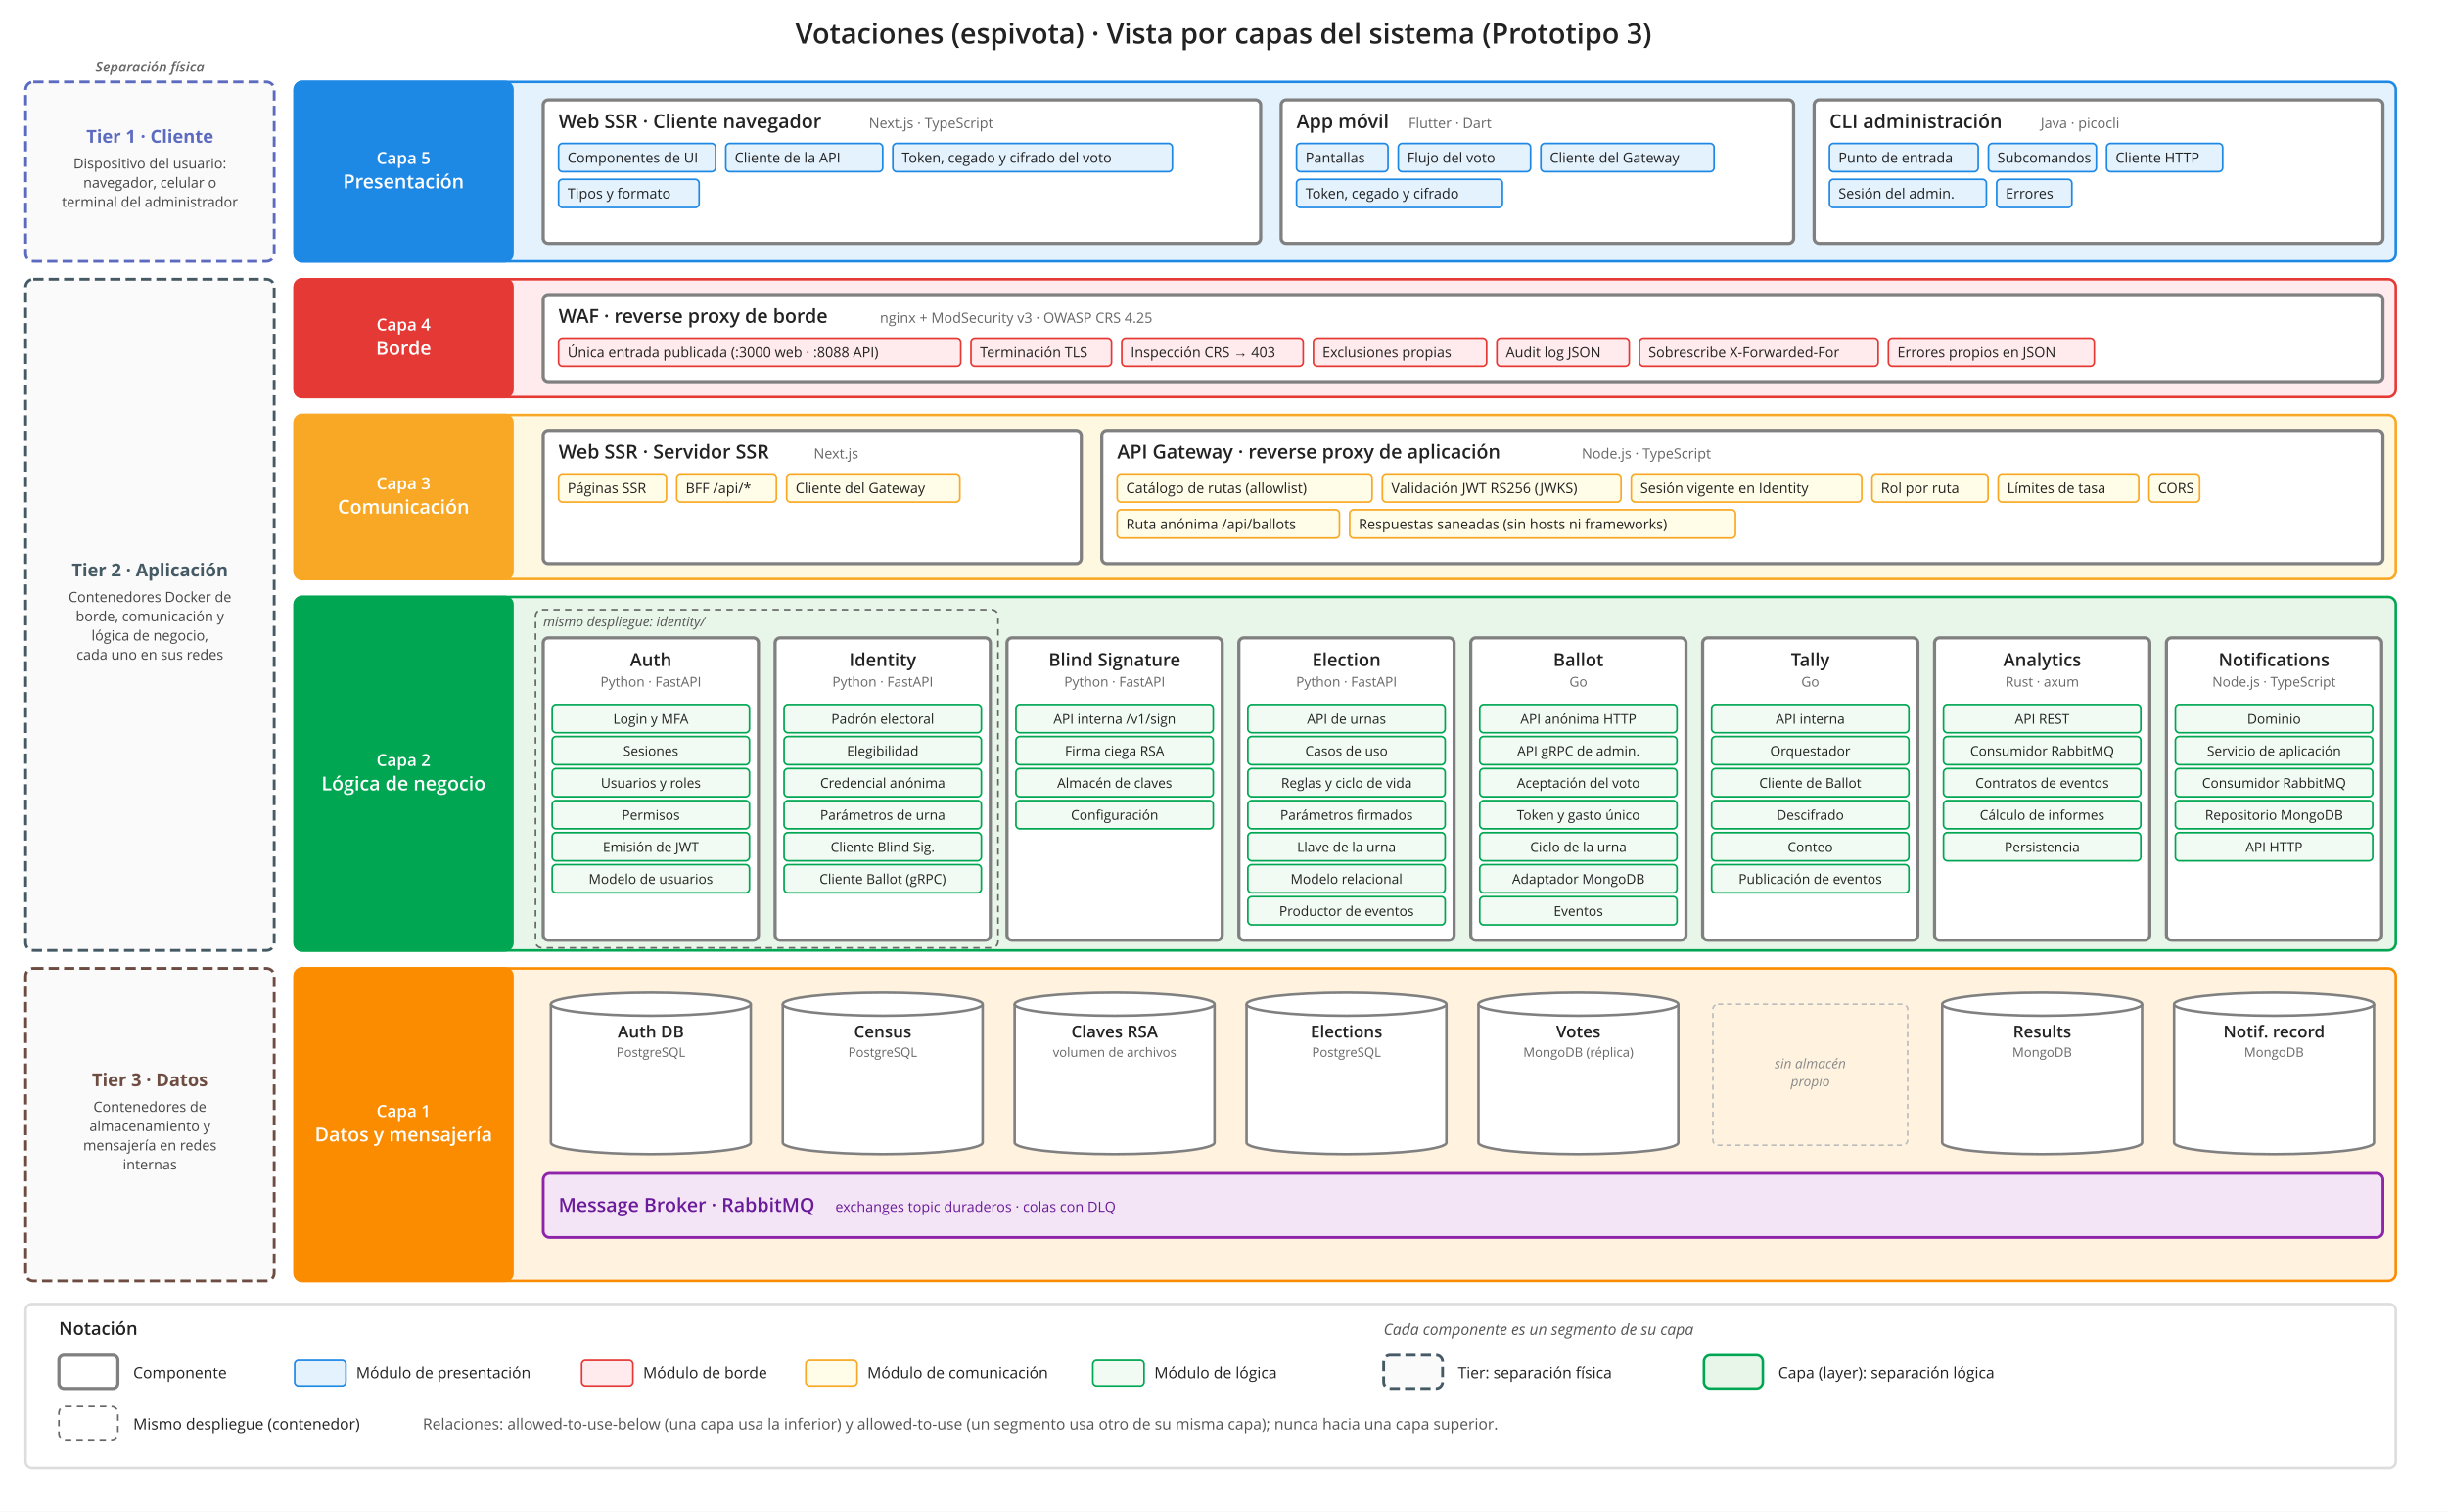
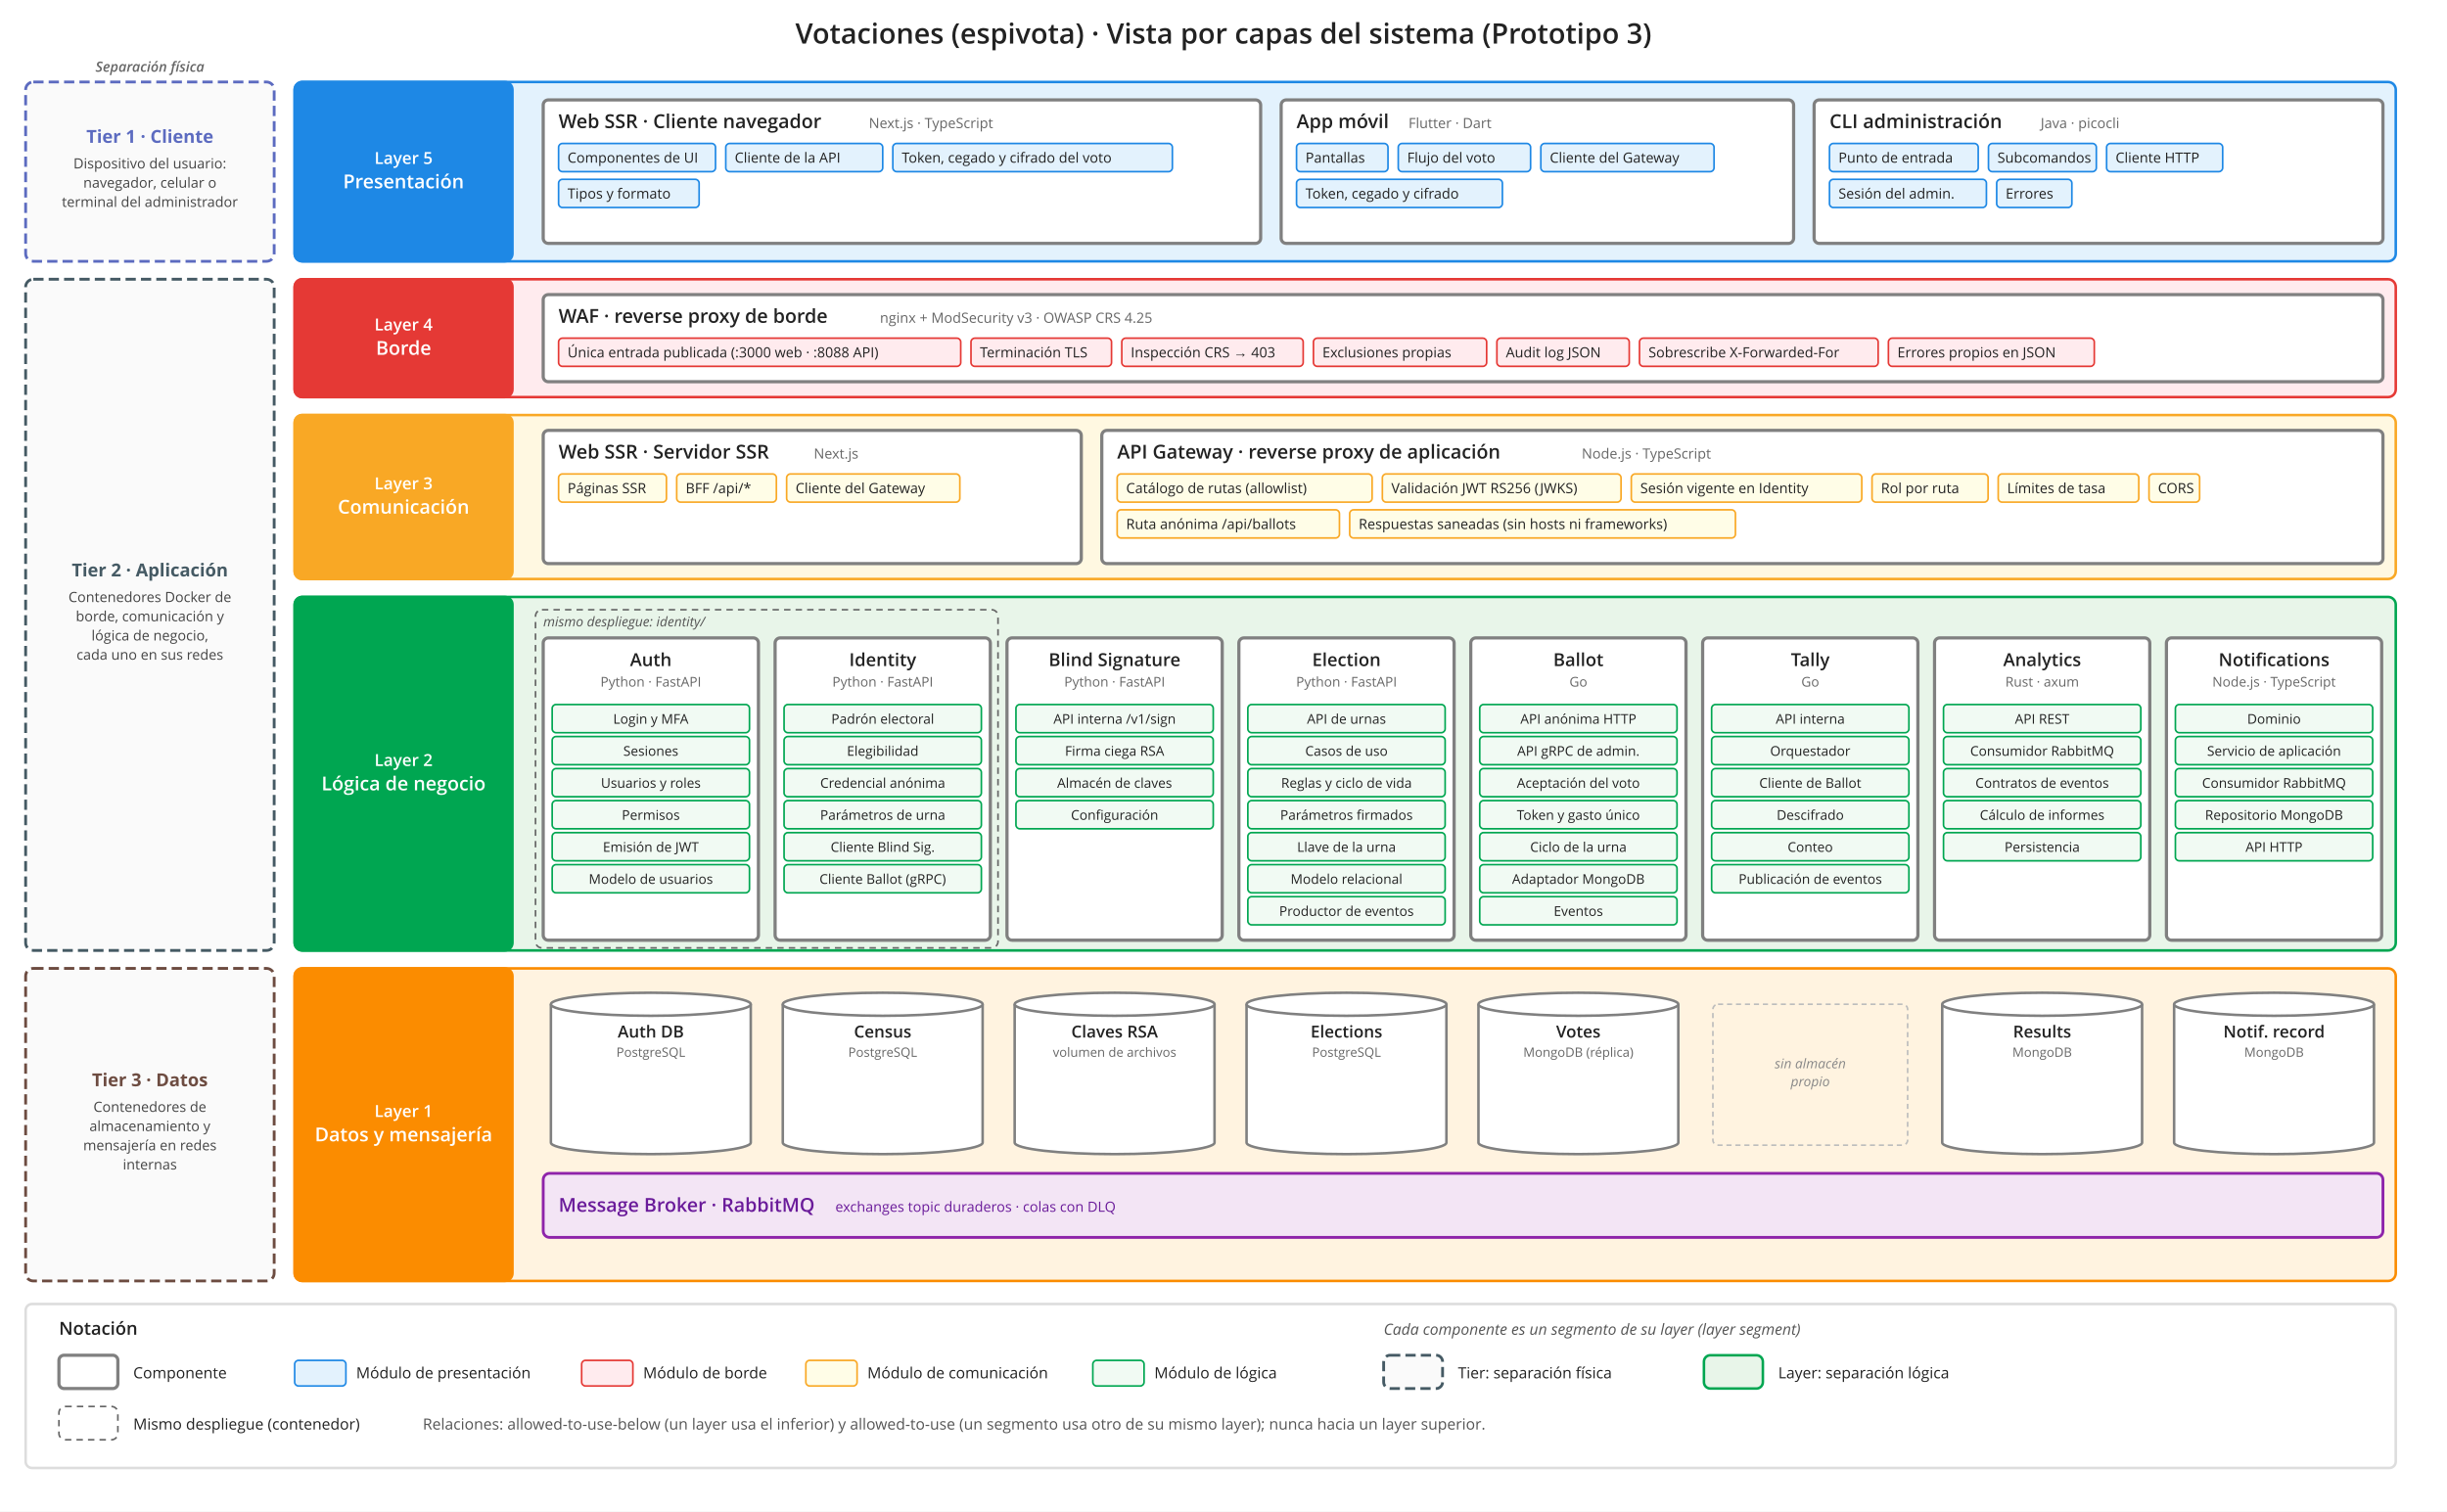
<svg xmlns="http://www.w3.org/2000/svg" viewBox="0 0 1910 1180" width="100%" font-family="'Open Sans','Segoe UI',Arial,sans-serif">
  <rect width="1910" height="1180" fill="#fff" />
  <text x="955.0" y="34.0" font-size="22" font-weight="600" text-anchor="middle" fill="#222">Votaciones (espivota) · Vista por capas del sistema (Prototipo 3)</text>
  <g transform="translate(200,0)">
    <rect x="30.0" y="64.0" width="1640.0" height="140.0" rx="6" fill="#E3F2FD" stroke="#1E88E5" stroke-width="2" />
    <rect x="30.0" y="64.0" width="170.0" height="140.0" rx="6" fill="#1E88E5" stroke="#1E88E5" stroke-width="2" />
-     <text x="115.0" y="128.0" font-size="13" font-weight="600" text-anchor="middle" fill="#fff">Capa 5</text>
+     <text x="115.0" y="128.0" font-size="13" font-weight="600" text-anchor="middle" fill="#fff">Layer 5</text>
    <text x="115.0" y="147.0" font-size="15" font-weight="600" text-anchor="middle" fill="#fff">Presentación</text>
    <rect x="224.0" y="78.0" width="560.0" height="112.0" rx="4" fill="#fff" stroke="#808080" stroke-width="2.5" />
    <text x="236.0" y="100.0" font-size="15" font-weight="600" text-anchor="start" fill="#222">Web SSR · Cliente navegador</text>
    <text x="478.2" y="100.0" font-size="11" font-weight="normal" text-anchor="start" fill="#666">Next.js · TypeScript</text>
    <rect x="236.0" y="112.0" width="122.5" height="22.0" rx="3" fill="#E3F2FD" stroke="#1E88E5" stroke-width="1.3" />
    <text x="243.0" y="127.0" font-size="11" font-weight="normal" text-anchor="start" fill="#222">Componentes de UI</text>
    <rect x="366.5" y="112.0" width="122.5" height="22.0" rx="3" fill="#E3F2FD" stroke="#1E88E5" stroke-width="1.3" />
    <text x="373.5" y="127.0" font-size="11" font-weight="normal" text-anchor="start" fill="#222">Cliente de la API</text>
    <rect x="496.9" y="112.0" width="218.2" height="22.0" rx="3" fill="#E3F2FD" stroke="#1E88E5" stroke-width="1.3" />
    <text x="503.9" y="127.0" font-size="11" font-weight="normal" text-anchor="start" fill="#222">Token, cegado y cifrado del voto</text>
    <rect x="236.0" y="140.0" width="109.7" height="22.0" rx="3" fill="#E3F2FD" stroke="#1E88E5" stroke-width="1.3" />
    <text x="243.0" y="155.0" font-size="11" font-weight="normal" text-anchor="start" fill="#222">Tipos y formato</text>
    <rect x="800.0" y="78.0" width="400.0" height="112.0" rx="4" fill="#fff" stroke="#808080" stroke-width="2.5" />
    <text x="812.0" y="100.0" font-size="15" font-weight="600" text-anchor="start" fill="#222">App móvil</text>
    <text x="899.4" y="100.0" font-size="11" font-weight="normal" text-anchor="start" fill="#666">Flutter · Dart</text>
    <rect x="812.0" y="112.0" width="71.4" height="22.0" rx="3" fill="#E3F2FD" stroke="#1E88E5" stroke-width="1.3" />
    <text x="819.0" y="127.0" font-size="11" font-weight="normal" text-anchor="start" fill="#222">Pantallas</text>
    <rect x="891.4" y="112.0" width="103.3" height="22.0" rx="3" fill="#E3F2FD" stroke="#1E88E5" stroke-width="1.3" />
    <text x="898.4" y="127.0" font-size="11" font-weight="normal" text-anchor="start" fill="#222">Flujo del voto</text>
    <rect x="1002.7" y="112.0" width="135.2" height="22.0" rx="3" fill="#E3F2FD" stroke="#1E88E5" stroke-width="1.3" />
    <text x="1009.7" y="127.0" font-size="11" font-weight="normal" text-anchor="start" fill="#222">Cliente del Gateway</text>
    <rect x="812.0" y="140.0" width="160.7" height="22.0" rx="3" fill="#E3F2FD" stroke="#1E88E5" stroke-width="1.3" />
    <text x="819.0" y="155.0" font-size="11" font-weight="normal" text-anchor="start" fill="#222">Token, cegado y cifrado</text>
    <rect x="1216.0" y="78.0" width="444.0" height="112.0" rx="4" fill="#fff" stroke="#808080" stroke-width="2.5" />
    <text x="1228.0" y="100.0" font-size="15" font-weight="600" text-anchor="start" fill="#222">CLI administración</text>
    <text x="1392.8" y="100.0" font-size="11" font-weight="normal" text-anchor="start" fill="#666">Java · picocli</text>
    <rect x="1228.0" y="112.0" width="116.1" height="22.0" rx="3" fill="#E3F2FD" stroke="#1E88E5" stroke-width="1.3" />
    <text x="1235.0" y="127.0" font-size="11" font-weight="normal" text-anchor="start" fill="#222">Punto de entrada</text>
    <rect x="1352.1" y="112.0" width="84.2" height="22.0" rx="3" fill="#E3F2FD" stroke="#1E88E5" stroke-width="1.3" />
    <text x="1359.1" y="127.0" font-size="11" font-weight="normal" text-anchor="start" fill="#222">Subcomandos</text>
    <rect x="1444.3" y="112.0" width="90.6" height="22.0" rx="3" fill="#E3F2FD" stroke="#1E88E5" stroke-width="1.3" />
    <text x="1451.3" y="127.0" font-size="11" font-weight="normal" text-anchor="start" fill="#222">Cliente HTTP</text>
    <rect x="1228.0" y="140.0" width="122.5" height="22.0" rx="3" fill="#E3F2FD" stroke="#1E88E5" stroke-width="1.3" />
    <text x="1235.0" y="155.0" font-size="11" font-weight="normal" text-anchor="start" fill="#222">Sesión del admin.</text>
    <rect x="1358.5" y="140.0" width="58.7" height="22.0" rx="3" fill="#E3F2FD" stroke="#1E88E5" stroke-width="1.3" />
    <text x="1365.5" y="155.0" font-size="11" font-weight="normal" text-anchor="start" fill="#222">Errores</text>
    <rect x="30.0" y="218.0" width="1640.0" height="92.0" rx="6" fill="#FFEBEE" stroke="#E53935" stroke-width="2" />
    <rect x="30.0" y="218.0" width="170.0" height="92.0" rx="6" fill="#E53935" stroke="#E53935" stroke-width="2" />
-     <text x="115.0" y="258.0" font-size="13" font-weight="600" text-anchor="middle" fill="#fff">Capa 4</text>
+     <text x="115.0" y="258.0" font-size="13" font-weight="600" text-anchor="middle" fill="#fff">Layer 4</text>
    <text x="115.0" y="277.0" font-size="15" font-weight="600" text-anchor="middle" fill="#fff">Borde</text>
    <rect x="224.0" y="230.0" width="1436.0" height="68.0" rx="4" fill="#fff" stroke="#808080" stroke-width="2.5" />
    <text x="236.0" y="252.0" font-size="15" font-weight="600" text-anchor="start" fill="#222">WAF · reverse proxy de borde</text>
    <text x="486.8" y="252.0" font-size="11" font-weight="normal" text-anchor="start" fill="#666">nginx + ModSecurity v3 · OWASP CRS 4.25</text>
    <rect x="236.0" y="264.0" width="313.9" height="22.0" rx="3" fill="#FFEBEE" stroke="#E53935" stroke-width="1.3" />
    <text x="243.0" y="279.0" font-size="11" font-weight="normal" text-anchor="start" fill="#222">Única entrada publicada (:3000 web · :8088 API)</text>
    <rect x="557.9" y="264.0" width="109.7" height="22.0" rx="3" fill="#FFEBEE" stroke="#E53935" stroke-width="1.3" />
    <text x="564.9" y="279.0" font-size="11" font-weight="normal" text-anchor="start" fill="#222">Terminación TLS</text>
    <rect x="675.6" y="264.0" width="141.6" height="22.0" rx="3" fill="#FFEBEE" stroke="#E53935" stroke-width="1.3" />
    <text x="682.6" y="279.0" font-size="11" font-weight="normal" text-anchor="start" fill="#222">Inspección CRS → 403</text>
    <rect x="825.2" y="264.0" width="135.2" height="22.0" rx="3" fill="#FFEBEE" stroke="#E53935" stroke-width="1.3" />
    <text x="832.2" y="279.0" font-size="11" font-weight="normal" text-anchor="start" fill="#222">Exclusiones propias</text>
    <rect x="968.4" y="264.0" width="103.3" height="22.0" rx="3" fill="#FFEBEE" stroke="#E53935" stroke-width="1.3" />
    <text x="975.4" y="279.0" font-size="11" font-weight="normal" text-anchor="start" fill="#222">Audit log JSON</text>
    <rect x="1079.7" y="264.0" width="186.3" height="22.0" rx="3" fill="#FFEBEE" stroke="#E53935" stroke-width="1.3" />
    <text x="1086.7" y="279.0" font-size="11" font-weight="normal" text-anchor="start" fill="#222">Sobrescribe X-Forwarded-For</text>
    <rect x="1274.0" y="264.0" width="160.7" height="22.0" rx="3" fill="#FFEBEE" stroke="#E53935" stroke-width="1.3" />
    <text x="1281.0" y="279.0" font-size="11" font-weight="normal" text-anchor="start" fill="#222">Errores propios en JSON</text>
    <rect x="30.0" y="324.0" width="1640.0" height="128.0" rx="6" fill="#FFF8E1" stroke="#F9A825" stroke-width="2" />
    <rect x="30.0" y="324.0" width="170.0" height="128.0" rx="6" fill="#F9A825" stroke="#F9A825" stroke-width="2" />
-     <text x="115.0" y="382.0" font-size="13" font-weight="600" text-anchor="middle" fill="#fff">Capa 3</text>
+     <text x="115.0" y="382.0" font-size="13" font-weight="600" text-anchor="middle" fill="#fff">Layer 3</text>
    <text x="115.0" y="401.0" font-size="15" font-weight="600" text-anchor="middle" fill="#fff">Comunicación</text>
    <rect x="224.0" y="336.0" width="420.0" height="104.0" rx="4" fill="#fff" stroke="#808080" stroke-width="2.5" />
    <text x="236.0" y="358.0" font-size="15" font-weight="600" text-anchor="start" fill="#222">Web SSR · Servidor SSR</text>
    <text x="435.2" y="358.0" font-size="11" font-weight="normal" text-anchor="start" fill="#666">Next.js</text>
    <rect x="236.0" y="370.0" width="84.2" height="22.0" rx="3" fill="#FFFDE7" stroke="#F9A825" stroke-width="1.3" />
    <text x="243.0" y="385.0" font-size="11" font-weight="normal" text-anchor="start" fill="#222">Páginas SSR</text>
    <rect x="328.2" y="370.0" width="77.8" height="22.0" rx="3" fill="#FFFDE7" stroke="#F9A825" stroke-width="1.3" />
    <text x="335.2" y="385.0" font-size="11" font-weight="normal" text-anchor="start" fill="#222">BFF /api/*</text>
    <rect x="414.0" y="370.0" width="135.2" height="22.0" rx="3" fill="#FFFDE7" stroke="#F9A825" stroke-width="1.3" />
    <text x="421.0" y="385.0" font-size="11" font-weight="normal" text-anchor="start" fill="#222">Cliente del Gateway</text>
    <rect x="660.0" y="336.0" width="1000.0" height="104.0" rx="4" fill="#fff" stroke="#808080" stroke-width="2.5" />
    <text x="672.0" y="358.0" font-size="15" font-weight="600" text-anchor="start" fill="#222">API Gateway · reverse proxy de aplicación</text>
    <text x="1034.6" y="358.0" font-size="11" font-weight="normal" text-anchor="start" fill="#666">Node.js · TypeScript</text>
    <rect x="672.0" y="370.0" width="199.0" height="22.0" rx="3" fill="#FFFDE7" stroke="#F9A825" stroke-width="1.3" />
    <text x="679.0" y="385.0" font-size="11" font-weight="normal" text-anchor="start" fill="#222">Catálogo de rutas (allowlist)</text>
    <rect x="879.0" y="370.0" width="186.3" height="22.0" rx="3" fill="#FFFDE7" stroke="#F9A825" stroke-width="1.3" />
    <text x="886.0" y="385.0" font-size="11" font-weight="normal" text-anchor="start" fill="#222">Validación JWT RS256 (JWKS)</text>
    <rect x="1073.3" y="370.0" width="179.9" height="22.0" rx="3" fill="#FFFDE7" stroke="#F9A825" stroke-width="1.3" />
    <text x="1080.3" y="385.0" font-size="11" font-weight="normal" text-anchor="start" fill="#222">Sesión vigente en Identity</text>
    <rect x="1261.2" y="370.0" width="90.6" height="22.0" rx="3" fill="#FFFDE7" stroke="#F9A825" stroke-width="1.3" />
    <text x="1268.2" y="385.0" font-size="11" font-weight="normal" text-anchor="start" fill="#222">Rol por ruta</text>
    <rect x="1359.7" y="370.0" width="109.7" height="22.0" rx="3" fill="#FFFDE7" stroke="#F9A825" stroke-width="1.3" />
    <text x="1366.7" y="385.0" font-size="11" font-weight="normal" text-anchor="start" fill="#222">Límites de tasa</text>
    <rect x="1477.4" y="370.0" width="39.5" height="22.0" rx="3" fill="#FFFDE7" stroke="#F9A825" stroke-width="1.3" />
    <text x="1484.4" y="385.0" font-size="11" font-weight="normal" text-anchor="start" fill="#222">CORS</text>
    <rect x="672.0" y="398.0" width="173.5" height="22.0" rx="3" fill="#FFFDE7" stroke="#F9A825" stroke-width="1.3" />
    <text x="679.0" y="413.0" font-size="11" font-weight="normal" text-anchor="start" fill="#222">Ruta anónima /api/ballots</text>
    <rect x="853.5" y="398.0" width="301.1" height="22.0" rx="3" fill="#FFFDE7" stroke="#F9A825" stroke-width="1.3" />
    <text x="860.5" y="413.0" font-size="11" font-weight="normal" text-anchor="start" fill="#222">Respuestas saneadas (sin hosts ni frameworks)</text>
    <rect x="30.0" y="466.0" width="1640.0" height="276.0" rx="6" fill="#E8F5E9" stroke="#00A651" stroke-width="2" />
    <rect x="30.0" y="466.0" width="170.0" height="276.0" rx="6" fill="#00A651" stroke="#00A651" stroke-width="2" />
-     <text x="115.0" y="598.0" font-size="13" font-weight="600" text-anchor="middle" fill="#fff">Capa 2</text>
+     <text x="115.0" y="598.0" font-size="13" font-weight="600" text-anchor="middle" fill="#fff">Layer 2</text>
    <text x="115.0" y="617.0" font-size="15" font-weight="600" text-anchor="middle" fill="#fff">Lógica de negocio</text>
    <rect x="224.0" y="498.0" width="168.0" height="236.0" rx="4" fill="#fff" stroke="#808080" stroke-width="2.5" />
    <text x="308.0" y="520.0" font-size="14" font-weight="600" text-anchor="middle" fill="#222">Auth</text>
    <text x="308.0" y="536.0" font-size="10.5" font-weight="normal" text-anchor="middle" fill="#666">Python · FastAPI</text>
    <rect x="231.0" y="550.0" width="154.0" height="22.0" rx="3" fill="#F1FAF3" stroke="#00A651" stroke-width="1.3" />
    <text x="308.0" y="565.0" font-size="10.5" font-weight="normal" text-anchor="middle" fill="#222">Login y MFA</text>
    <rect x="231.0" y="575.0" width="154.0" height="22.0" rx="3" fill="#F1FAF3" stroke="#00A651" stroke-width="1.3" />
    <text x="308.0" y="590.0" font-size="10.5" font-weight="normal" text-anchor="middle" fill="#222">Sesiones</text>
    <rect x="231.0" y="600.0" width="154.0" height="22.0" rx="3" fill="#F1FAF3" stroke="#00A651" stroke-width="1.3" />
    <text x="308.0" y="615.0" font-size="10.5" font-weight="normal" text-anchor="middle" fill="#222">Usuarios y roles</text>
    <rect x="231.0" y="625.0" width="154.0" height="22.0" rx="3" fill="#F1FAF3" stroke="#00A651" stroke-width="1.3" />
    <text x="308.0" y="640.0" font-size="10.5" font-weight="normal" text-anchor="middle" fill="#222">Permisos</text>
    <rect x="231.0" y="650.0" width="154.0" height="22.0" rx="3" fill="#F1FAF3" stroke="#00A651" stroke-width="1.3" />
    <text x="308.0" y="665.0" font-size="10.5" font-weight="normal" text-anchor="middle" fill="#222">Emisión de JWT</text>
    <rect x="231.0" y="675.0" width="154.0" height="22.0" rx="3" fill="#F1FAF3" stroke="#00A651" stroke-width="1.3" />
    <text x="308.0" y="690.0" font-size="10.5" font-weight="normal" text-anchor="middle" fill="#222">Modelo de usuarios</text>
    <rect x="405.0" y="498.0" width="168.0" height="236.0" rx="4" fill="#fff" stroke="#808080" stroke-width="2.5" />
    <text x="489.0" y="520.0" font-size="14" font-weight="600" text-anchor="middle" fill="#222">Identity</text>
    <text x="489.0" y="536.0" font-size="10.5" font-weight="normal" text-anchor="middle" fill="#666">Python · FastAPI</text>
    <rect x="412.0" y="550.0" width="154.0" height="22.0" rx="3" fill="#F1FAF3" stroke="#00A651" stroke-width="1.3" />
    <text x="489.0" y="565.0" font-size="10.5" font-weight="normal" text-anchor="middle" fill="#222">Padrón electoral</text>
    <rect x="412.0" y="575.0" width="154.0" height="22.0" rx="3" fill="#F1FAF3" stroke="#00A651" stroke-width="1.3" />
    <text x="489.0" y="590.0" font-size="10.5" font-weight="normal" text-anchor="middle" fill="#222">Elegibilidad</text>
    <rect x="412.0" y="600.0" width="154.0" height="22.0" rx="3" fill="#F1FAF3" stroke="#00A651" stroke-width="1.3" />
    <text x="489.0" y="615.0" font-size="10.5" font-weight="normal" text-anchor="middle" fill="#222">Credencial anónima</text>
    <rect x="412.0" y="625.0" width="154.0" height="22.0" rx="3" fill="#F1FAF3" stroke="#00A651" stroke-width="1.3" />
    <text x="489.0" y="640.0" font-size="10.5" font-weight="normal" text-anchor="middle" fill="#222">Parámetros de urna</text>
    <rect x="412.0" y="650.0" width="154.0" height="22.0" rx="3" fill="#F1FAF3" stroke="#00A651" stroke-width="1.3" />
    <text x="489.0" y="665.0" font-size="10.5" font-weight="normal" text-anchor="middle" fill="#222">Cliente Blind Sig.</text>
    <rect x="412.0" y="675.0" width="154.0" height="22.0" rx="3" fill="#F1FAF3" stroke="#00A651" stroke-width="1.3" />
    <text x="489.0" y="690.0" font-size="10.5" font-weight="normal" text-anchor="middle" fill="#222">Cliente Ballot (gRPC)</text>
    <rect x="586.0" y="498.0" width="168.0" height="236.0" rx="4" fill="#fff" stroke="#808080" stroke-width="2.5" />
    <text x="670.0" y="520.0" font-size="14" font-weight="600" text-anchor="middle" fill="#222">Blind Signature</text>
    <text x="670.0" y="536.0" font-size="10.5" font-weight="normal" text-anchor="middle" fill="#666">Python · FastAPI</text>
    <rect x="593.0" y="550.0" width="154.0" height="22.0" rx="3" fill="#F1FAF3" stroke="#00A651" stroke-width="1.3" />
    <text x="670.0" y="565.0" font-size="10.5" font-weight="normal" text-anchor="middle" fill="#222">API interna /v1/sign</text>
    <rect x="593.0" y="575.0" width="154.0" height="22.0" rx="3" fill="#F1FAF3" stroke="#00A651" stroke-width="1.3" />
    <text x="670.0" y="590.0" font-size="10.5" font-weight="normal" text-anchor="middle" fill="#222">Firma ciega RSA</text>
    <rect x="593.0" y="600.0" width="154.0" height="22.0" rx="3" fill="#F1FAF3" stroke="#00A651" stroke-width="1.3" />
    <text x="670.0" y="615.0" font-size="10.5" font-weight="normal" text-anchor="middle" fill="#222">Almacén de claves</text>
    <rect x="593.0" y="625.0" width="154.0" height="22.0" rx="3" fill="#F1FAF3" stroke="#00A651" stroke-width="1.3" />
    <text x="670.0" y="640.0" font-size="10.5" font-weight="normal" text-anchor="middle" fill="#222">Configuración</text>
    <rect x="767.0" y="498.0" width="168.0" height="236.0" rx="4" fill="#fff" stroke="#808080" stroke-width="2.5" />
    <text x="851.0" y="520.0" font-size="14" font-weight="600" text-anchor="middle" fill="#222">Election</text>
    <text x="851.0" y="536.0" font-size="10.5" font-weight="normal" text-anchor="middle" fill="#666">Python · FastAPI</text>
    <rect x="774.0" y="550.0" width="154.0" height="22.0" rx="3" fill="#F1FAF3" stroke="#00A651" stroke-width="1.3" />
    <text x="851.0" y="565.0" font-size="10.5" font-weight="normal" text-anchor="middle" fill="#222">API de urnas</text>
    <rect x="774.0" y="575.0" width="154.0" height="22.0" rx="3" fill="#F1FAF3" stroke="#00A651" stroke-width="1.3" />
    <text x="851.0" y="590.0" font-size="10.5" font-weight="normal" text-anchor="middle" fill="#222">Casos de uso</text>
    <rect x="774.0" y="600.0" width="154.0" height="22.0" rx="3" fill="#F1FAF3" stroke="#00A651" stroke-width="1.3" />
    <text x="851.0" y="615.0" font-size="10.5" font-weight="normal" text-anchor="middle" fill="#222">Reglas y ciclo de vida</text>
    <rect x="774.0" y="625.0" width="154.0" height="22.0" rx="3" fill="#F1FAF3" stroke="#00A651" stroke-width="1.3" />
    <text x="851.0" y="640.0" font-size="10.5" font-weight="normal" text-anchor="middle" fill="#222">Parámetros firmados</text>
    <rect x="774.0" y="650.0" width="154.0" height="22.0" rx="3" fill="#F1FAF3" stroke="#00A651" stroke-width="1.3" />
    <text x="851.0" y="665.0" font-size="10.5" font-weight="normal" text-anchor="middle" fill="#222">Llave de la urna</text>
    <rect x="774.0" y="675.0" width="154.0" height="22.0" rx="3" fill="#F1FAF3" stroke="#00A651" stroke-width="1.3" />
    <text x="851.0" y="690.0" font-size="10.5" font-weight="normal" text-anchor="middle" fill="#222">Modelo relacional</text>
    <rect x="774.0" y="700.0" width="154.0" height="22.0" rx="3" fill="#F1FAF3" stroke="#00A651" stroke-width="1.3" />
    <text x="851.0" y="715.0" font-size="10.5" font-weight="normal" text-anchor="middle" fill="#222">Productor de eventos</text>
    <rect x="948.0" y="498.0" width="168.0" height="236.0" rx="4" fill="#fff" stroke="#808080" stroke-width="2.5" />
    <text x="1032.0" y="520.0" font-size="14" font-weight="600" text-anchor="middle" fill="#222">Ballot</text>
    <text x="1032.0" y="536.0" font-size="10.5" font-weight="normal" text-anchor="middle" fill="#666">Go</text>
    <rect x="955.0" y="550.0" width="154.0" height="22.0" rx="3" fill="#F1FAF3" stroke="#00A651" stroke-width="1.3" />
    <text x="1032.0" y="565.0" font-size="10.5" font-weight="normal" text-anchor="middle" fill="#222">API anónima HTTP</text>
    <rect x="955.0" y="575.0" width="154.0" height="22.0" rx="3" fill="#F1FAF3" stroke="#00A651" stroke-width="1.3" />
    <text x="1032.0" y="590.0" font-size="10.5" font-weight="normal" text-anchor="middle" fill="#222">API gRPC de admin.</text>
    <rect x="955.0" y="600.0" width="154.0" height="22.0" rx="3" fill="#F1FAF3" stroke="#00A651" stroke-width="1.3" />
    <text x="1032.0" y="615.0" font-size="10.5" font-weight="normal" text-anchor="middle" fill="#222">Aceptación del voto</text>
    <rect x="955.0" y="625.0" width="154.0" height="22.0" rx="3" fill="#F1FAF3" stroke="#00A651" stroke-width="1.3" />
    <text x="1032.0" y="640.0" font-size="10.5" font-weight="normal" text-anchor="middle" fill="#222">Token y gasto único</text>
    <rect x="955.0" y="650.0" width="154.0" height="22.0" rx="3" fill="#F1FAF3" stroke="#00A651" stroke-width="1.3" />
    <text x="1032.0" y="665.0" font-size="10.5" font-weight="normal" text-anchor="middle" fill="#222">Ciclo de la urna</text>
    <rect x="955.0" y="675.0" width="154.0" height="22.0" rx="3" fill="#F1FAF3" stroke="#00A651" stroke-width="1.3" />
    <text x="1032.0" y="690.0" font-size="10.5" font-weight="normal" text-anchor="middle" fill="#222">Adaptador MongoDB</text>
    <rect x="955.0" y="700.0" width="154.0" height="22.0" rx="3" fill="#F1FAF3" stroke="#00A651" stroke-width="1.3" />
    <text x="1032.0" y="715.0" font-size="10.5" font-weight="normal" text-anchor="middle" fill="#222">Eventos</text>
    <rect x="1129.0" y="498.0" width="168.0" height="236.0" rx="4" fill="#fff" stroke="#808080" stroke-width="2.5" />
    <text x="1213.0" y="520.0" font-size="14" font-weight="600" text-anchor="middle" fill="#222">Tally</text>
    <text x="1213.0" y="536.0" font-size="10.5" font-weight="normal" text-anchor="middle" fill="#666">Go</text>
    <rect x="1136.0" y="550.0" width="154.0" height="22.0" rx="3" fill="#F1FAF3" stroke="#00A651" stroke-width="1.3" />
    <text x="1213.0" y="565.0" font-size="10.5" font-weight="normal" text-anchor="middle" fill="#222">API interna</text>
    <rect x="1136.0" y="575.0" width="154.0" height="22.0" rx="3" fill="#F1FAF3" stroke="#00A651" stroke-width="1.3" />
    <text x="1213.0" y="590.0" font-size="10.5" font-weight="normal" text-anchor="middle" fill="#222">Orquestador</text>
    <rect x="1136.0" y="600.0" width="154.0" height="22.0" rx="3" fill="#F1FAF3" stroke="#00A651" stroke-width="1.3" />
    <text x="1213.0" y="615.0" font-size="10.5" font-weight="normal" text-anchor="middle" fill="#222">Cliente de Ballot</text>
    <rect x="1136.0" y="625.0" width="154.0" height="22.0" rx="3" fill="#F1FAF3" stroke="#00A651" stroke-width="1.3" />
    <text x="1213.0" y="640.0" font-size="10.5" font-weight="normal" text-anchor="middle" fill="#222">Descifrado</text>
    <rect x="1136.0" y="650.0" width="154.0" height="22.0" rx="3" fill="#F1FAF3" stroke="#00A651" stroke-width="1.3" />
    <text x="1213.0" y="665.0" font-size="10.5" font-weight="normal" text-anchor="middle" fill="#222">Conteo</text>
    <rect x="1136.0" y="675.0" width="154.0" height="22.0" rx="3" fill="#F1FAF3" stroke="#00A651" stroke-width="1.3" />
    <text x="1213.0" y="690.0" font-size="10.5" font-weight="normal" text-anchor="middle" fill="#222">Publicación de eventos</text>
    <rect x="1310.0" y="498.0" width="168.0" height="236.0" rx="4" fill="#fff" stroke="#808080" stroke-width="2.5" />
    <text x="1394.0" y="520.0" font-size="14" font-weight="600" text-anchor="middle" fill="#222">Analytics</text>
    <text x="1394.0" y="536.0" font-size="10.5" font-weight="normal" text-anchor="middle" fill="#666">Rust · axum</text>
    <rect x="1317.0" y="550.0" width="154.0" height="22.0" rx="3" fill="#F1FAF3" stroke="#00A651" stroke-width="1.3" />
    <text x="1394.0" y="565.0" font-size="10.5" font-weight="normal" text-anchor="middle" fill="#222">API REST</text>
    <rect x="1317.0" y="575.0" width="154.0" height="22.0" rx="3" fill="#F1FAF3" stroke="#00A651" stroke-width="1.3" />
    <text x="1394.0" y="590.0" font-size="10.5" font-weight="normal" text-anchor="middle" fill="#222">Consumidor RabbitMQ</text>
    <rect x="1317.0" y="600.0" width="154.0" height="22.0" rx="3" fill="#F1FAF3" stroke="#00A651" stroke-width="1.3" />
    <text x="1394.0" y="615.0" font-size="10.5" font-weight="normal" text-anchor="middle" fill="#222">Contratos de eventos</text>
    <rect x="1317.0" y="625.0" width="154.0" height="22.0" rx="3" fill="#F1FAF3" stroke="#00A651" stroke-width="1.3" />
    <text x="1394.0" y="640.0" font-size="10.5" font-weight="normal" text-anchor="middle" fill="#222">Cálculo de informes</text>
    <rect x="1317.0" y="650.0" width="154.0" height="22.0" rx="3" fill="#F1FAF3" stroke="#00A651" stroke-width="1.3" />
    <text x="1394.0" y="665.0" font-size="10.5" font-weight="normal" text-anchor="middle" fill="#222">Persistencia</text>
    <rect x="1491.0" y="498.0" width="168.0" height="236.0" rx="4" fill="#fff" stroke="#808080" stroke-width="2.5" />
    <text x="1575.0" y="520.0" font-size="14" font-weight="600" text-anchor="middle" fill="#222">Notifications</text>
    <text x="1575.0" y="536.0" font-size="10.5" font-weight="normal" text-anchor="middle" fill="#666">Node.js · TypeScript</text>
    <rect x="1498.0" y="550.0" width="154.0" height="22.0" rx="3" fill="#F1FAF3" stroke="#00A651" stroke-width="1.3" />
    <text x="1575.0" y="565.0" font-size="10.5" font-weight="normal" text-anchor="middle" fill="#222">Dominio</text>
    <rect x="1498.0" y="575.0" width="154.0" height="22.0" rx="3" fill="#F1FAF3" stroke="#00A651" stroke-width="1.3" />
    <text x="1575.0" y="590.0" font-size="10.5" font-weight="normal" text-anchor="middle" fill="#222">Servicio de aplicación</text>
    <rect x="1498.0" y="600.0" width="154.0" height="22.0" rx="3" fill="#F1FAF3" stroke="#00A651" stroke-width="1.3" />
    <text x="1575.0" y="615.0" font-size="10.5" font-weight="normal" text-anchor="middle" fill="#222">Consumidor RabbitMQ</text>
    <rect x="1498.0" y="625.0" width="154.0" height="22.0" rx="3" fill="#F1FAF3" stroke="#00A651" stroke-width="1.3" />
    <text x="1575.0" y="640.0" font-size="10.5" font-weight="normal" text-anchor="middle" fill="#222">Repositorio MongoDB</text>
    <rect x="1498.0" y="650.0" width="154.0" height="22.0" rx="3" fill="#F1FAF3" stroke="#00A651" stroke-width="1.3" />
    <text x="1575.0" y="665.0" font-size="10.5" font-weight="normal" text-anchor="middle" fill="#222">API HTTP</text>
    <rect x="218.0" y="476.0" width="361.0" height="264.0" rx="5" fill="none" stroke="#666" stroke-width="1.3" stroke-dasharray="5 4" />
    <text x="224.0" y="489.0" font-size="10.5" font-weight="normal" text-anchor="start" fill="#555" font-style="italic">mismo despliegue: identity/</text>
    <rect x="30.0" y="756.0" width="1640.0" height="244.0" rx="6" fill="#FFF3E0" stroke="#FB8C00" stroke-width="2" />
    <rect x="30.0" y="756.0" width="170.0" height="244.0" rx="6" fill="#FB8C00" stroke="#FB8C00" stroke-width="2" />
-     <text x="115.0" y="872.0" font-size="13" font-weight="600" text-anchor="middle" fill="#fff">Capa 1</text>
+     <text x="115.0" y="872.0" font-size="13" font-weight="600" text-anchor="middle" fill="#fff">Layer 1</text>
    <text x="115.0" y="891.0" font-size="15" font-weight="600" text-anchor="middle" fill="#fff">Datos y mensajería</text>
    <path d="M230.0,784 L230.0,892 A78.0,9 0 0 0 386.0,892 L386.0,784" fill="#fff" stroke="#808080" stroke-width="2" />
    <ellipse cx="308.0" cy="784" rx="78.0" ry="9" fill="#fff" stroke="#808080" stroke-width="2" />
    <text x="308.0" y="810.0" font-size="13" font-weight="600" text-anchor="middle" fill="#222">Auth DB</text>
    <text x="308.0" y="825.0" font-size="10" font-weight="normal" text-anchor="middle" fill="#666">PostgreSQL</text>
    <path d="M411.0,784 L411.0,892 A78.0,9 0 0 0 567.0,892 L567.0,784" fill="#fff" stroke="#808080" stroke-width="2" />
    <ellipse cx="489.0" cy="784" rx="78.0" ry="9" fill="#fff" stroke="#808080" stroke-width="2" />
    <text x="489.0" y="810.0" font-size="13" font-weight="600" text-anchor="middle" fill="#222">Census</text>
    <text x="489.0" y="825.0" font-size="10" font-weight="normal" text-anchor="middle" fill="#666">PostgreSQL</text>
    <path d="M592.0,784 L592.0,892 A78.0,9 0 0 0 748.0,892 L748.0,784" fill="#fff" stroke="#808080" stroke-width="2" />
    <ellipse cx="670.0" cy="784" rx="78.0" ry="9" fill="#fff" stroke="#808080" stroke-width="2" />
    <text x="670.0" y="810.0" font-size="13" font-weight="600" text-anchor="middle" fill="#222">Claves RSA</text>
    <text x="670.0" y="825.0" font-size="10" font-weight="normal" text-anchor="middle" fill="#666">volumen de archivos</text>
    <path d="M773.0,784 L773.0,892 A78.0,9 0 0 0 929.0,892 L929.0,784" fill="#fff" stroke="#808080" stroke-width="2" />
    <ellipse cx="851.0" cy="784" rx="78.0" ry="9" fill="#fff" stroke="#808080" stroke-width="2" />
    <text x="851.0" y="810.0" font-size="13" font-weight="600" text-anchor="middle" fill="#222">Elections</text>
    <text x="851.0" y="825.0" font-size="10" font-weight="normal" text-anchor="middle" fill="#666">PostgreSQL</text>
    <path d="M954.0,784 L954.0,892 A78.0,9 0 0 0 1110.0,892 L1110.0,784" fill="#fff" stroke="#808080" stroke-width="2" />
    <ellipse cx="1032.0" cy="784" rx="78.0" ry="9" fill="#fff" stroke="#808080" stroke-width="2" />
    <text x="1032.0" y="810.0" font-size="13" font-weight="600" text-anchor="middle" fill="#222">Votes</text>
    <text x="1032.0" y="825.0" font-size="10" font-weight="normal" text-anchor="middle" fill="#666">MongoDB (réplica)</text>
    <path d="M1316.0,784 L1316.0,892 A78.0,9 0 0 0 1472.0,892 L1472.0,784" fill="#fff" stroke="#808080" stroke-width="2" />
    <ellipse cx="1394.0" cy="784" rx="78.0" ry="9" fill="#fff" stroke="#808080" stroke-width="2" />
    <text x="1394.0" y="810.0" font-size="13" font-weight="600" text-anchor="middle" fill="#222">Results</text>
    <text x="1394.0" y="825.0" font-size="10" font-weight="normal" text-anchor="middle" fill="#666">MongoDB</text>
    <path d="M1497.0,784 L1497.0,892 A78.0,9 0 0 0 1653.0,892 L1653.0,784" fill="#fff" stroke="#808080" stroke-width="2" />
    <ellipse cx="1575.0" cy="784" rx="78.0" ry="9" fill="#fff" stroke="#808080" stroke-width="2" />
    <text x="1575.0" y="810.0" font-size="13" font-weight="600" text-anchor="middle" fill="#222">Notif. record</text>
    <text x="1575.0" y="825.0" font-size="10" font-weight="normal" text-anchor="middle" fill="#666">MongoDB</text>
    <rect x="1137.0" y="784.0" width="152.0" height="110.0" rx="4" fill="none" stroke="#BDBDBD" stroke-width="1.3" stroke-dasharray="4 3" />
    <text x="1213.0" y="834.0" font-size="10.5" font-weight="normal" text-anchor="middle" fill="#888" font-style="italic">sin almacén</text>
    <text x="1213.0" y="848.0" font-size="10.5" font-weight="normal" text-anchor="middle" fill="#888" font-style="italic">propio</text>
    <rect x="224.0" y="916.0" width="1436.0" height="50.0" rx="5" fill="#F3E5F5" stroke="#8E24AA" stroke-width="2.2" />
    <text x="236.0" y="946.0" font-size="15" font-weight="600" text-anchor="start" fill="#6A1B9A">Message Broker · RabbitMQ</text>
    <text x="452.0" y="946.0" font-size="11" font-weight="normal" text-anchor="start" fill="#6A1B9A">exchanges topic duraderos · colas con DLQ</text>
  </g>
  <rect x="20.0" y="64.0" width="194.0" height="140.0" rx="6" fill="#FAFAFA" stroke="#5C6BC0" stroke-width="2.2" stroke-dasharray="8 4" />
  <text x="117.0" y="111.5" font-size="14" font-weight="700" text-anchor="middle" fill="#5C6BC0">Tier 1 · Cliente</text>
  <text x="117.0" y="131.5" font-size="11" font-weight="normal" text-anchor="middle" fill="#444">Dispositivo del usuario:</text>
  <text x="117.0" y="146.5" font-size="11" font-weight="normal" text-anchor="middle" fill="#444">navegador, celular o</text>
  <text x="117.0" y="161.5" font-size="11" font-weight="normal" text-anchor="middle" fill="#444">terminal del administrador</text>
  <rect x="20.0" y="218.0" width="194.0" height="524.0" rx="6" fill="#FAFAFA" stroke="#455A64" stroke-width="2.2" stroke-dasharray="8 4" />
  <text x="117.0" y="450.0" font-size="14" font-weight="700" text-anchor="middle" fill="#455A64">Tier 2 · Aplicación</text>
  <text x="117.0" y="470.0" font-size="11" font-weight="normal" text-anchor="middle" fill="#444">Contenedores Docker de</text>
  <text x="117.0" y="485.0" font-size="11" font-weight="normal" text-anchor="middle" fill="#444">borde, comunicación y</text>
  <text x="117.0" y="500.0" font-size="11" font-weight="normal" text-anchor="middle" fill="#444">lógica de negocio,</text>
  <text x="117.0" y="515.0" font-size="11" font-weight="normal" text-anchor="middle" fill="#444">cada uno en sus redes</text>
  <rect x="20.0" y="756.0" width="194.0" height="244.0" rx="6" fill="#FAFAFA" stroke="#6D4C41" stroke-width="2.2" stroke-dasharray="8 4" />
  <text x="117.0" y="848.0" font-size="14" font-weight="700" text-anchor="middle" fill="#6D4C41">Tier 3 · Datos</text>
  <text x="117.0" y="868.0" font-size="11" font-weight="normal" text-anchor="middle" fill="#444">Contenedores de</text>
  <text x="117.0" y="883.0" font-size="11" font-weight="normal" text-anchor="middle" fill="#444">almacenamiento y</text>
  <text x="117.0" y="898.0" font-size="11" font-weight="normal" text-anchor="middle" fill="#444">mensajería en redes</text>
  <text x="117.0" y="913.0" font-size="11" font-weight="normal" text-anchor="middle" fill="#444">internas</text>
  <text x="117.0" y="56.0" font-size="11" font-weight="600" text-anchor="middle" fill="#666" font-style="italic">Separación física</text>
  <rect x="20.0" y="1018.0" width="1850.0" height="128.0" rx="5" fill="#fff" stroke="#ddd" stroke-width="2" />
  <text x="46.0" y="1042.0" font-size="14" font-weight="600" text-anchor="start" fill="#222">Notación</text>
  <rect x="46.0" y="1058.0" width="46.0" height="26.0" rx="4" fill="#fff" stroke="#808080" stroke-width="2.5" />
  <text x="104.0" y="1076.0" font-size="12" font-weight="normal" text-anchor="start" fill="#222">Componente</text>
  <rect x="230.0" y="1062.0" width="40.0" height="20.0" rx="3" fill="#E3F2FD" stroke="#1E88E5" stroke-width="1.3" />
  <text x="278.0" y="1076.0" font-size="12" font-weight="normal" text-anchor="start" fill="#222">Módulo de presentación</text>
  <rect x="454.0" y="1062.0" width="40.0" height="20.0" rx="3" fill="#FFEBEE" stroke="#E53935" stroke-width="1.3" />
  <text x="502.0" y="1076.0" font-size="12" font-weight="normal" text-anchor="start" fill="#222">Módulo de borde</text>
  <rect x="629.0" y="1062.0" width="40.0" height="20.0" rx="3" fill="#FFFDE7" stroke="#F9A825" stroke-width="1.3" />
  <text x="677.0" y="1076.0" font-size="12" font-weight="normal" text-anchor="start" fill="#222">Módulo de comunicación</text>
  <rect x="853.0" y="1062.0" width="40.0" height="20.0" rx="3" fill="#F1FAF3" stroke="#00A651" stroke-width="1.3" />
  <text x="901.0" y="1076.0" font-size="12" font-weight="normal" text-anchor="start" fill="#222">Módulo de lógica</text>
  <rect x="46.0" y="1098.0" width="46.0" height="26.0" rx="5" fill="none" stroke="#666" stroke-width="1.3" stroke-dasharray="5 4" />
  <text x="104.0" y="1116.0" font-size="12" font-weight="normal" text-anchor="start" fill="#222">Mismo despliegue (contenedor)</text>
  <rect x="1080.0" y="1058.0" width="46.0" height="26.0" rx="5" fill="#FAFAFA" stroke="#455A64" stroke-width="2.2" stroke-dasharray="8 4" />
  <text x="1138.0" y="1076.0" font-size="12" font-weight="normal" text-anchor="start" fill="#222">Tier: separación física</text>
  <rect x="1330.0" y="1058.0" width="46.0" height="26.0" rx="5" fill="#E8F5E9" stroke="#00A651" stroke-width="2" />
-   <text x="1388.0" y="1076.0" font-size="12" font-weight="normal" text-anchor="start" fill="#222">Capa (layer): separación lógica</text>
-   <text x="1080.0" y="1042.0" font-size="12" font-weight="normal" text-anchor="start" fill="#555" font-style="italic">Cada componente es un segmento de su capa</text>
-   <text x="330.0" y="1116.0" font-size="12" font-weight="normal" text-anchor="start" fill="#555">Relaciones: allowed-to-use-below (una capa usa la inferior) y allowed-to-use (un segmento usa otro de su misma capa); nunca hacia una capa superior.</text>
+   <text x="1388.0" y="1076.0" font-size="12" font-weight="normal" text-anchor="start" fill="#222">Layer: separación lógica</text>
+   <text x="1080.0" y="1042.0" font-size="12" font-weight="normal" text-anchor="start" fill="#555" font-style="italic">Cada componente es un segmento de su layer (layer segment)</text>
+   <text x="330.0" y="1116.0" font-size="12" font-weight="normal" text-anchor="start" fill="#555">Relaciones: allowed-to-use-below (un layer usa el inferior) y allowed-to-use (un segmento usa otro de su mismo layer); nunca hacia un layer superior.</text>
</svg>
